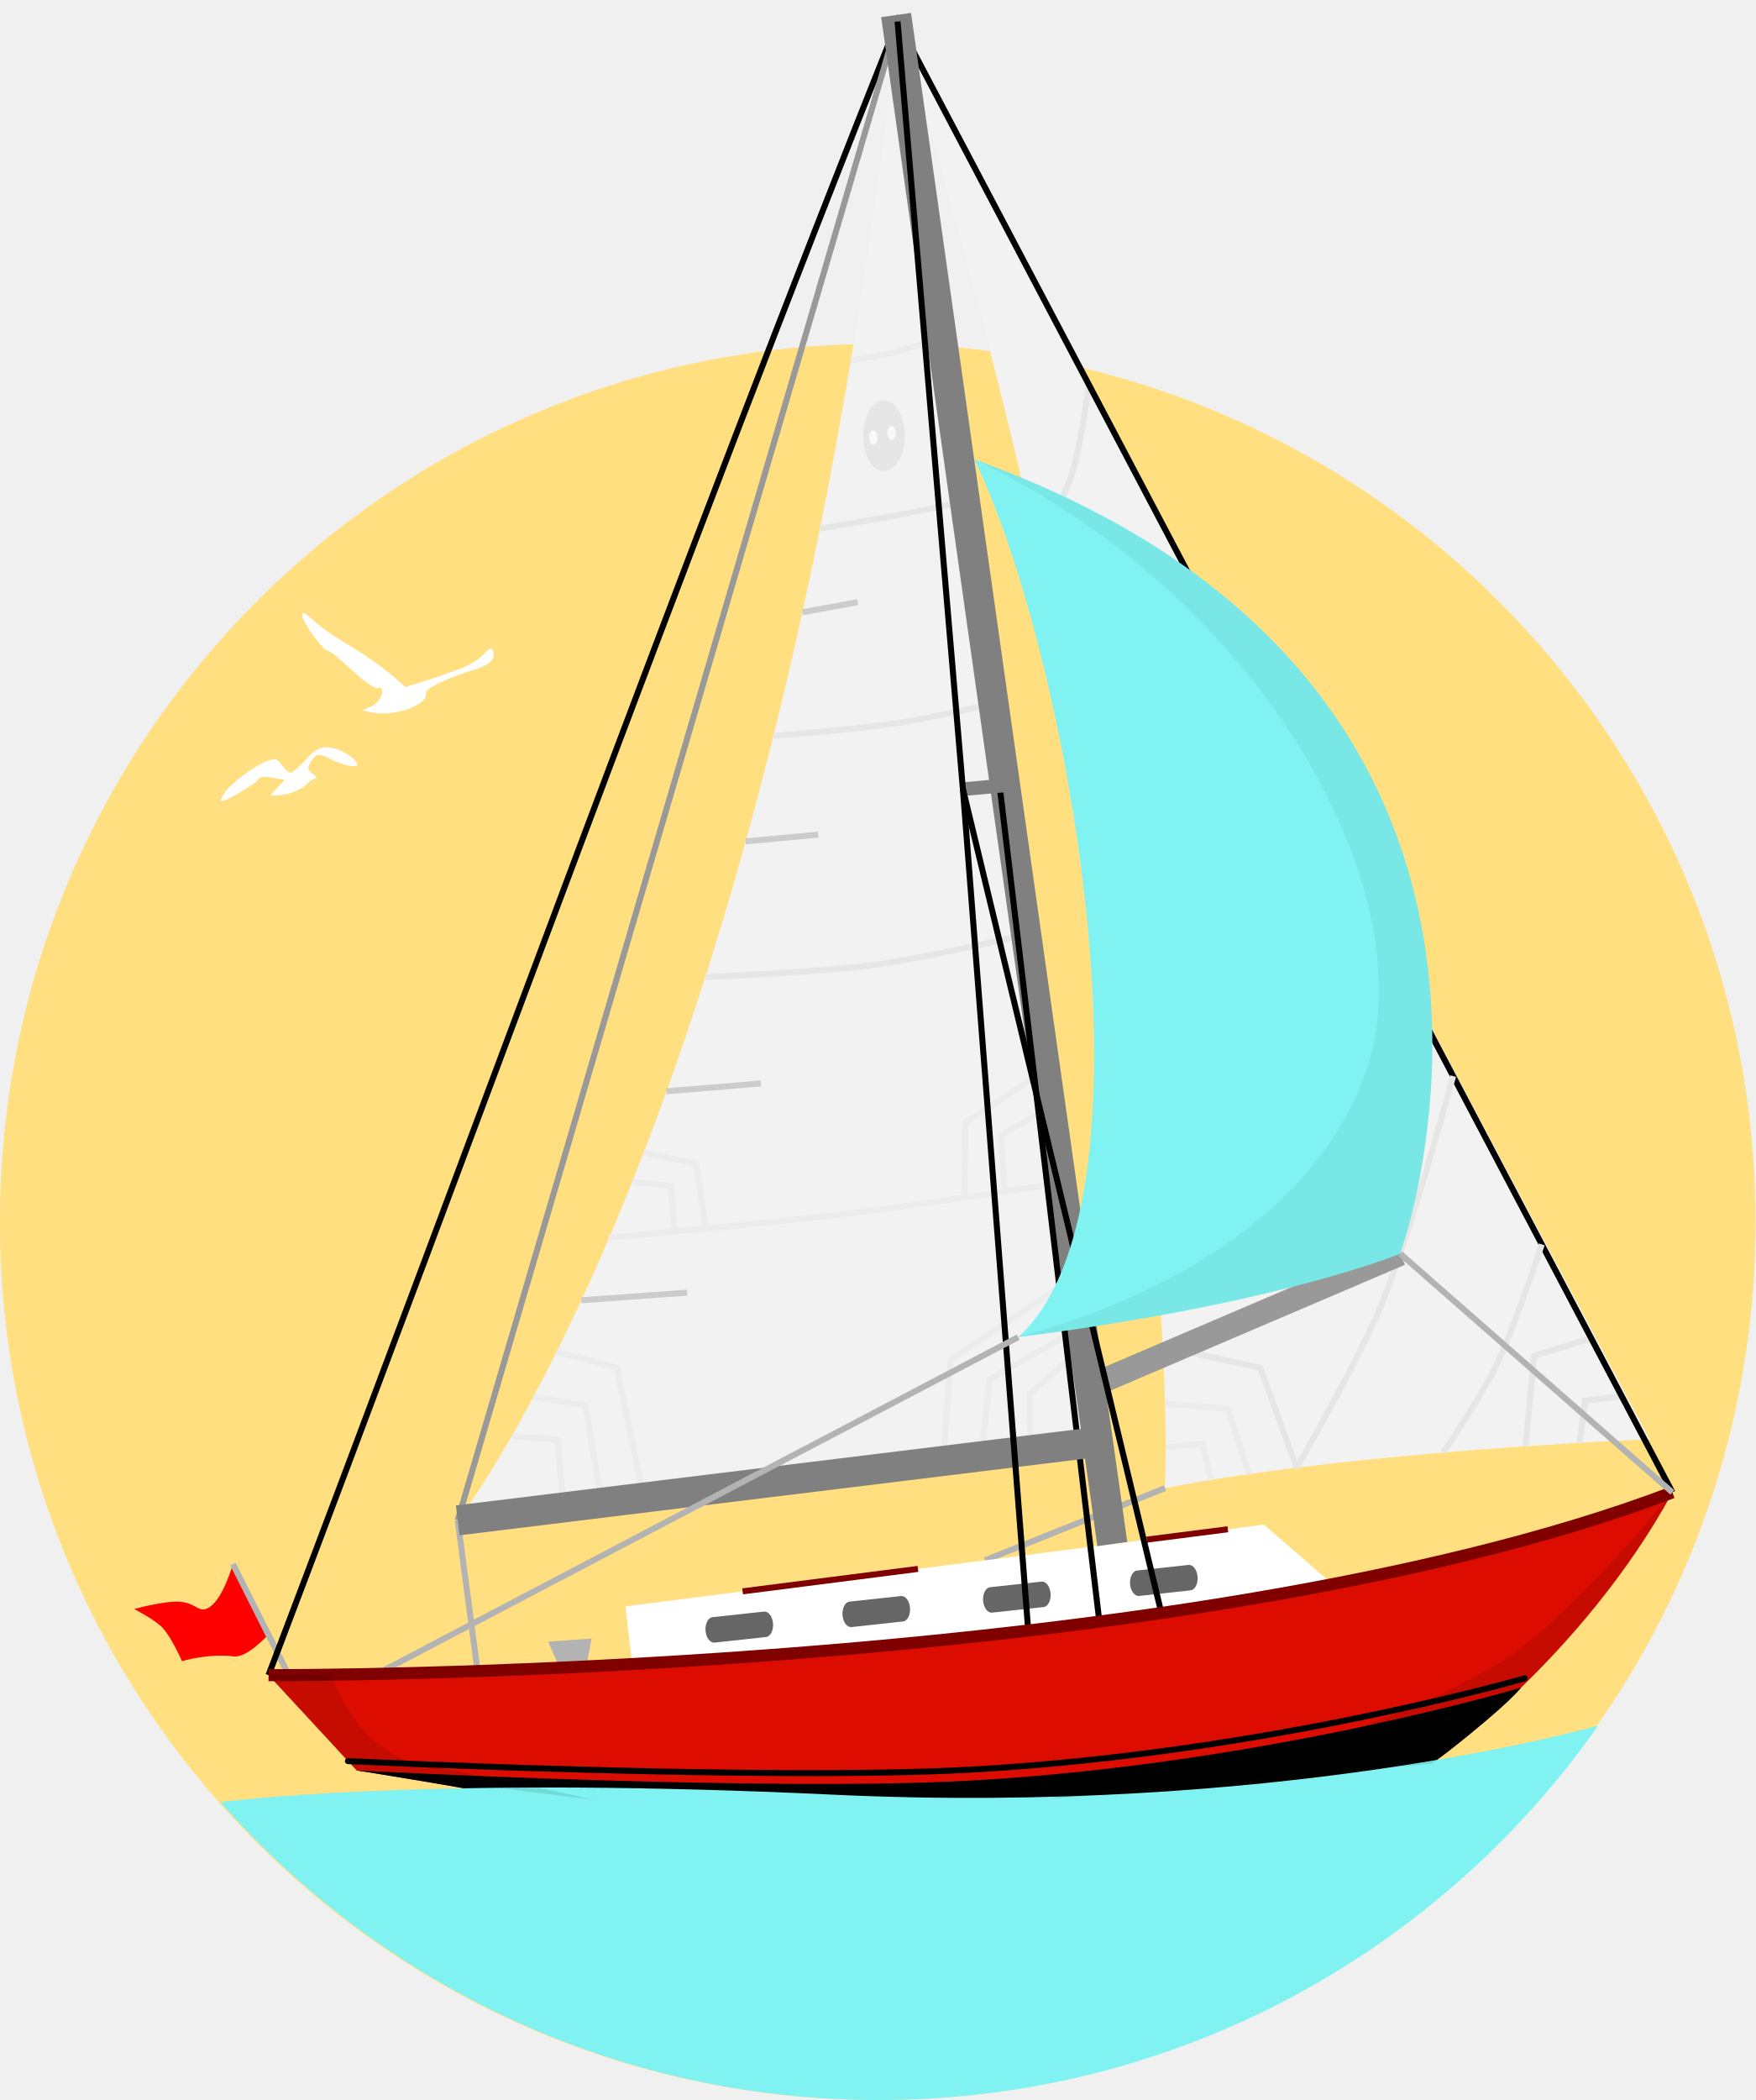
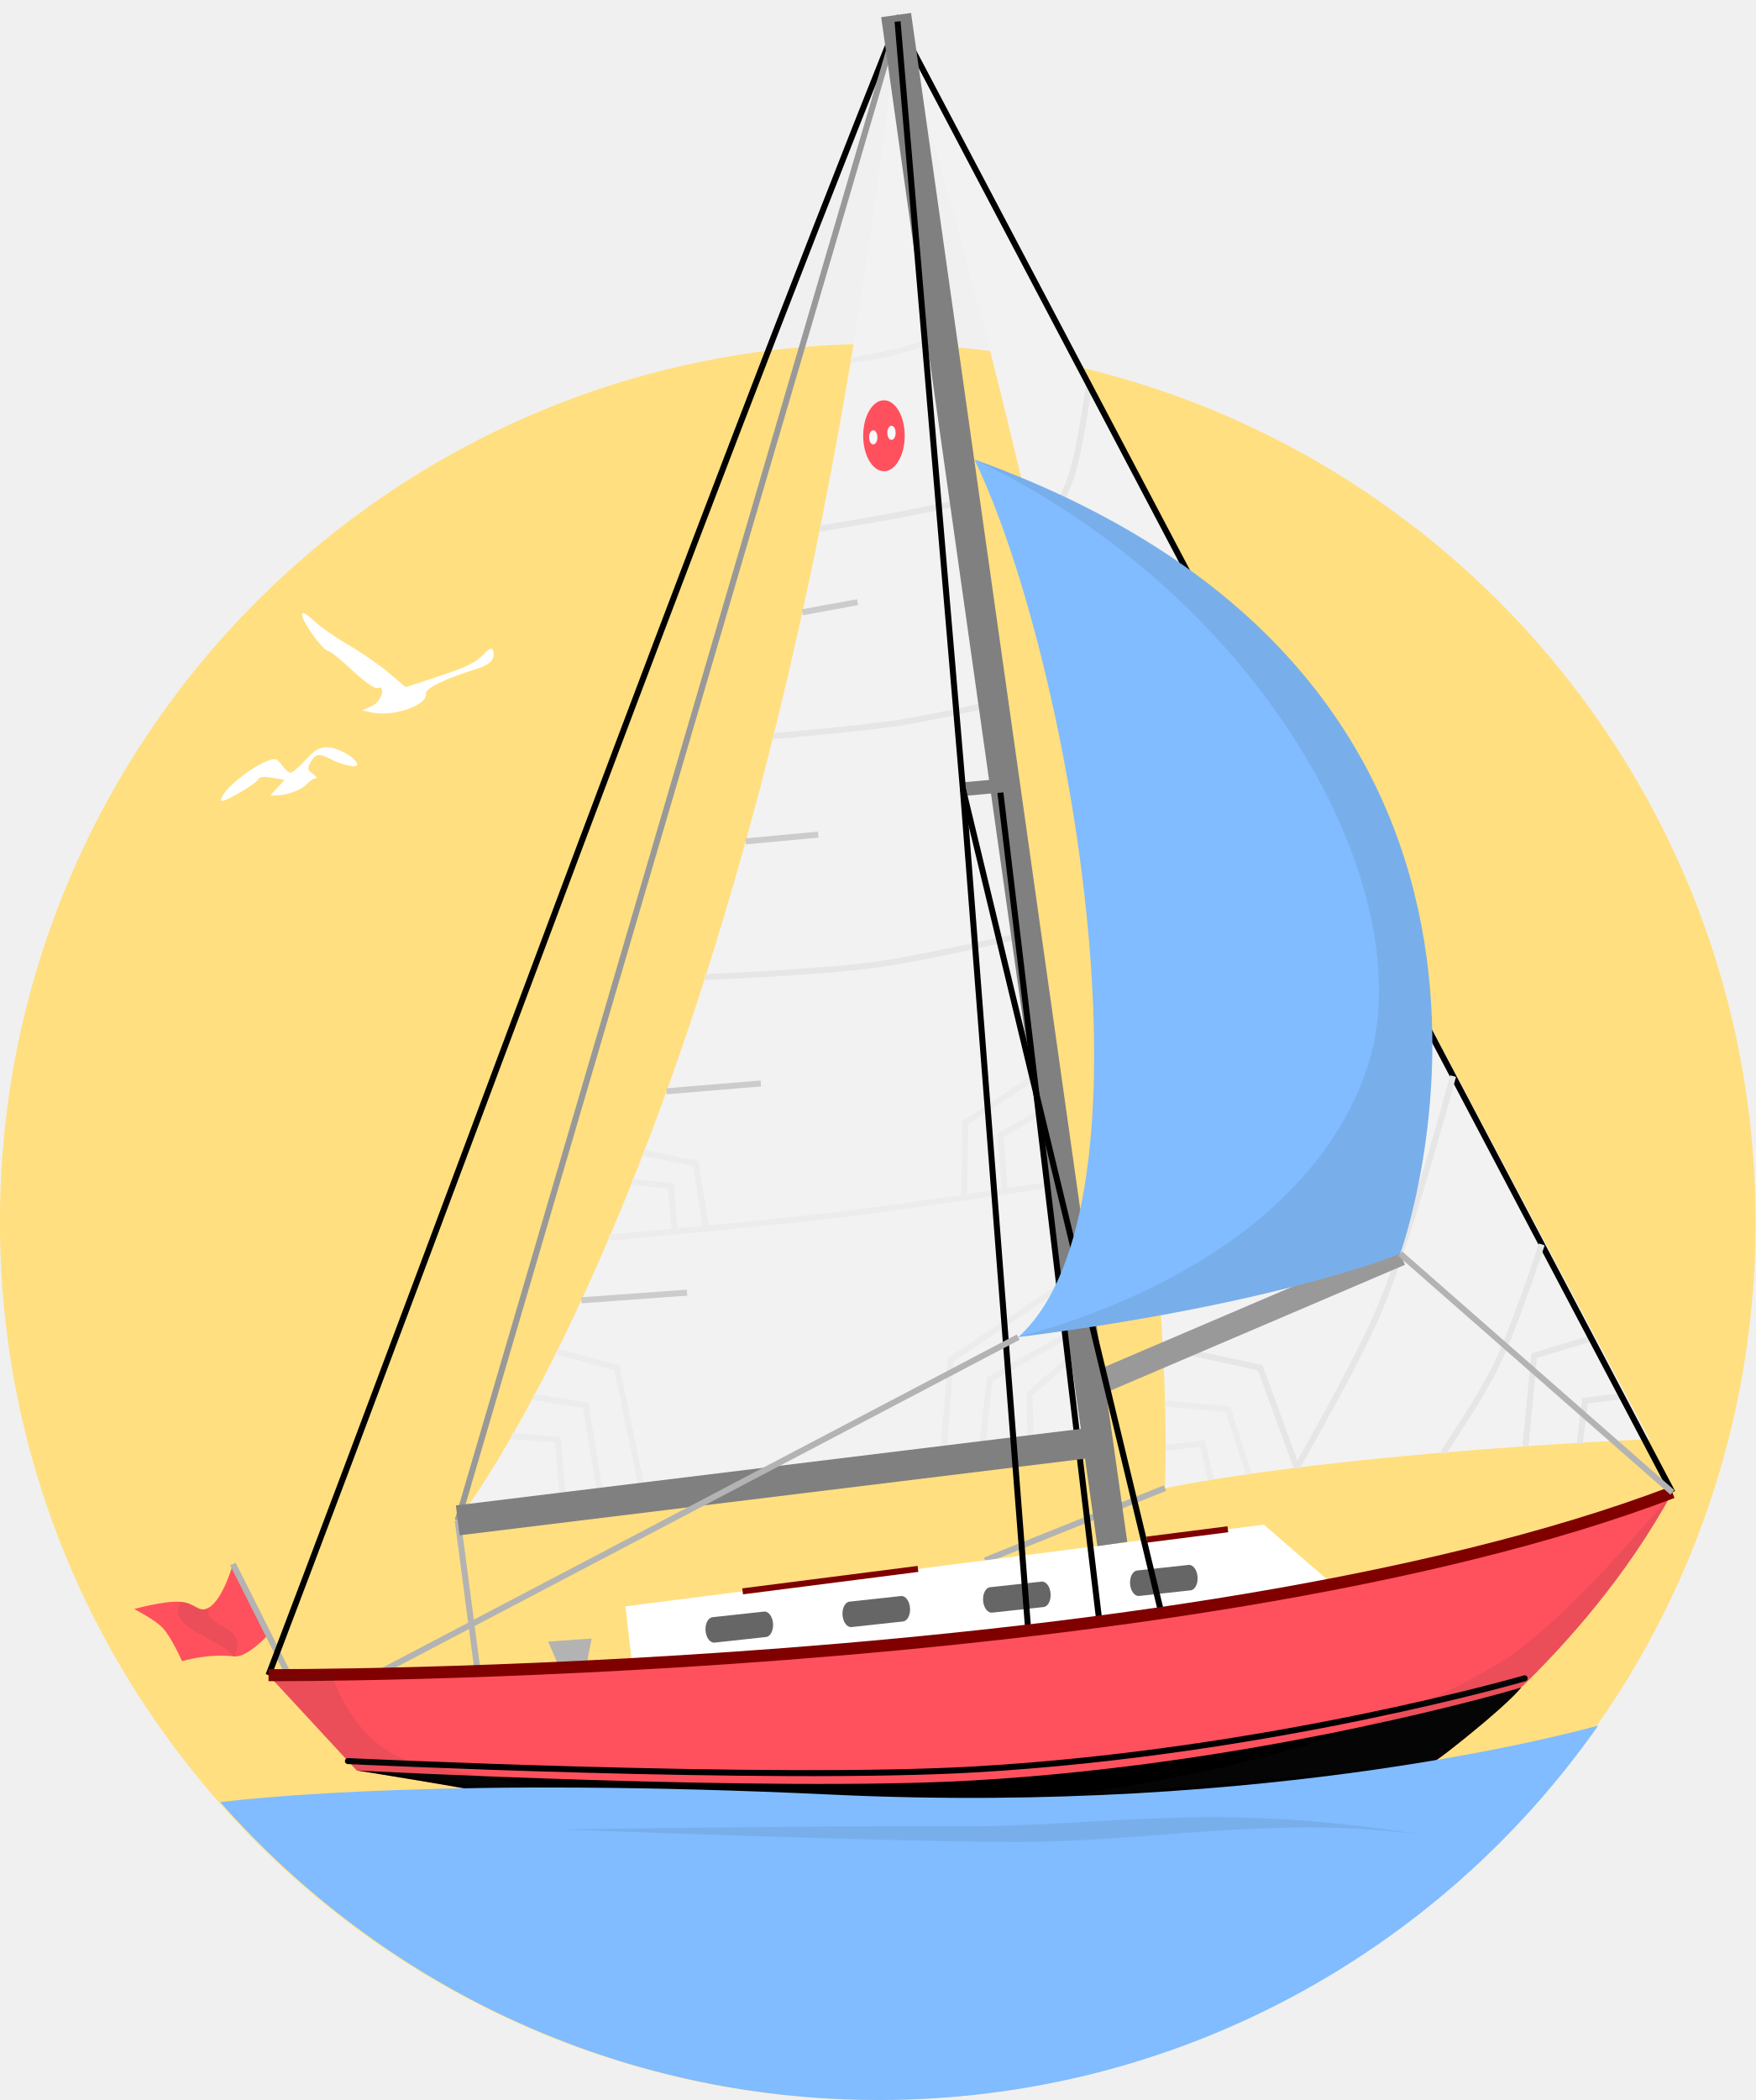
- <svg xmlns="http://www.w3.org/2000/svg" id="svg2985" height="348.78" width="291.66" version="1.1">
-   <path id="path2989" d="m291.65,202.95c0,80.539-65.29,145.83-145.83,145.83-80.539,0-145.83-65.29-145.83-145.83,0-80.539,65.29-145.83,145.83-145.83,80.539,0,145.83,65.29,145.83,145.83z" fill="#ffdf80" />
-   <path id="path2991" stroke-linejoin="miter" d="m193.54,247.15-29.888,11.997" stroke="#b3b3b3" stroke-linecap="butt" stroke-width="1px" fill="none" />
-   <path id="path2993" d="m104.97,276.08-1.07-9.29,106.07-13.57,10.714,9.286-51.957,21.734z" fill="#FFF" />
-   <path id="path2995" d="m59.251,294.05-14.634-15.829s151.43,0.714,233.21-30.357c-15.03,27.624-39.938,45.038-39.938,45.038s-57.556,32.968-84.649,22.166c-27.049-10.785-93.993-21.018-93.993-21.018z" fill="#dc0c00" />
-   <path id="path2997" d="m59.251,294.05s68.417,3.619,102.55,1.648c48.873-2.822,90.912-15.424,90.912-15.424s-1.855,2.601-12.187,10.659-60.186,34.938-87.279,24.135c-27.049-10.785-93.993-21.018-93.993-21.018z" fill="#000" />
-   <path id="path2999" d="m265.5,286.59c-2.839,0.803-53.978,14.94-127.31,11.469-62.972-2.981-95.855,0.544-101.59,1.25,26.723,30.318,65.815,49.469,109.41,49.469,49.424,0,93.126-24.577,119.5-62.188z" fill="#80f2f2" />
-   <path id="path3001" d="m149.11,3.574,124.92,235.46s-48.854,1.93-80.493,8.119c1.857-59.979-21.354-169.36-44.427-243.58z" fill="#f2f2f2" />
-   <path id="path3003" stroke-linejoin="miter" d="m269.41,231.89-6.082,0.735-0.879,7.003" stroke="#e6e6e6" stroke-linecap="butt" stroke-width="1px" fill="none" />
-   <path id="path3005" d="m22.291,267.24s4.995-1.405,7.667-1.204c2.671,0.2,3.019,2.006,4.794,0.927,2.338-1.421,3.94-7.2,3.94-7.2l5.922,11.672s-3.508,3.948-5.771,3.671c-4.36-0.532-8.605,0.794-8.605,0.794s-1.75-3.984-3.214-5.536c-1.298-1.375-4.732-3.125-4.732-3.125z" fill="#F00" />
-   <path id="path3007" stroke-linejoin="miter" d="m38.691,259.76,9.275,18.454" stroke="#b3b3b3" stroke-linecap="butt" stroke-width="1px" fill="none" />
-   <path id="path3009" stroke-linejoin="miter" d="m264.35,222.28-9.48,2.878-1.444,15.042" stroke="#e6e6e6" stroke-linecap="butt" stroke-width="1px" fill="none" />
-   <path id="path3011" stroke-linejoin="miter" d="m172.35,90.992s4.244-7.717,5.605-11.878c1.605-4.907,2.945-15.206,2.945-15.206" stroke="#e6e6e6" stroke-linecap="butt" stroke-width="1px" fill="none" />
-   <path id="path3013" stroke-linejoin="miter" d="m277.83,247.86-128.72-244.29c-36.584,91.551-69.667,183.1-104.5,274.65" stroke="#000" stroke-linecap="butt" stroke-width="1px" fill="none" />
-   <path id="path3015" d="m149.11,3.574c-19.97,181.53-73.07,248.94-73.07,248.94l107.8-13.19z" fill="#f2f2f2" />
-   <path id="path3017" stroke-linejoin="miter" d="m76.041,252.51,73.07-248.94" stroke="#999" stroke-linecap="butt" stroke-width="1px" fill="none" />
-   <path id="path3019" stroke-linejoin="miter" d="m76.041,252.51,3.291,25.037" stroke="#b3b3b3" stroke-linecap="butt" stroke-width="1px" fill="none" />
-   <path id="path3021" stroke-linejoin="miter" d="m193.68,240.45,6.109-0.714,1.359,6.052" stroke="#ececec" stroke-linecap="butt" stroke-width="1px" fill="none" />
-   <path id="path3023" stroke-linejoin="miter" d="m193.67,233.12,10.323,0.9,3.469,10.799" stroke="#ececec" stroke-linecap="butt" stroke-width="1px" fill="none" />
-   <path id="path3025" stroke-linejoin="miter" d="m193.34,223.66,16.02,3.513,6.057,16.581" stroke="#e6e6e6" stroke-linecap="butt" stroke-width="1px" fill="none" />
-   <path id="path3027" stroke-linejoin="miter" d="m215.42,243.76s10.115-17.514,13.97-26.832c5.104-12.336,12.009-38.209,12.009-38.209" stroke="#e6e6e6" stroke-linecap="butt" stroke-width="1px" fill="none" />
-   <path id="path3029" stroke-linejoin="miter" d="m180.8,230.36,51.818-22.139" stroke="#999" stroke-linecap="butt" stroke-dasharray="none" stroke-miterlimit="4" stroke-width="4" fill="none" />
-   <path id="path3031" stroke-linejoin="miter" d="m85.021,238.5,7.633,0.612,0.954,11.244" stroke="#ececec" stroke-linecap="butt" stroke-width="1px" fill="none" />
-   <path id="path3033" stroke-linejoin="miter" d="m88.601,232.02,8.689,1.384,2.666,16.181" stroke="#ececec" stroke-linecap="butt" stroke-width="1px" fill="none" />
-   <path id="path3035" stroke-linejoin="miter" d="m92.481,224.48,9.986,2.67,4.479,21.575" stroke="#ececec" stroke-linecap="butt" stroke-width="1px" fill="none" />
-   <path id="path3037" stroke-linejoin="miter" d="m171.21,240.86-0.175-9.319,6.414-5.648" stroke="#ececec" stroke-linecap="butt" stroke-width="1px" fill="none" />
-   <path id="path3039" stroke-linejoin="miter" d="m162.99,241.87,1.427-12.813,14.147-7.975" stroke="#ececec" stroke-linecap="butt" stroke-width="1px" fill="none" />
-   <path id="path3041" stroke-linejoin="miter" d="m156.64,242.64,1.298-16.791,19.83-13.276" stroke="#ececec" stroke-linecap="butt" stroke-width="1px" fill="none" />
-   <path id="path3043" stroke-linejoin="miter" d="m166.91,197.89-0.666-9.378,8.285-4.65" stroke="#ececec" stroke-linecap="butt" stroke-width="1px" fill="none" />
-   <path id="path3045" stroke-linejoin="miter" d="m101.19,205.55s25.808-2.301,38.666-3.859c11.405-1.382,34.121-4.869,34.121-4.869" stroke="#ececec" stroke-linecap="butt" stroke-width="1px" fill="none" />
-   <path id="path3047" stroke-linejoin="miter" d="m117.16,162.27s18.84-0.758,28.168-2.026c8.469-1.152,25.137-5.057,25.137-5.057" stroke="#e6e6e6" stroke-linecap="butt" stroke-width="1px" fill="none" />
-   <path id="path3049" stroke-linejoin="miter" d="m128.48,122.24s13.914-1.125,20.807-2.182c5.297-0.812,15.756-3.192,15.756-3.192" stroke="#e6e6e6" stroke-linecap="butt" stroke-width="1px" fill="none" />
-   <path id="path3051" stroke-linejoin="miter" d="m141.36,59.854s4.881-0.762,7.276-1.355c2.647-0.655,7.812-2.426,7.812-2.426" stroke="#ececec" stroke-linecap="butt" stroke-width="1px" fill="none" />
-   <path id="path3053" stroke-linejoin="miter" d="m136.22,87.794s8.27-1.365,12.389-2.137c4.09-0.767,12.235-2.478,12.235-2.478" stroke="#e6e6e6" stroke-linecap="butt" stroke-width="1px" fill="none" />
-   <path id="path3055" stroke-linejoin="miter" d="m160.17,198.89,0.175-12.428,13.31-8.735" stroke="#ececec" stroke-linecap="butt" stroke-width="1px" fill="none" />
-   <path id="path3057" stroke-linejoin="miter" d="m184.79,256.44-35.92-253.94" stroke="#808080" stroke-linecap="butt" stroke-dasharray="none" stroke-miterlimit="4" stroke-width="5.01" fill="none" />
-   <path id="path3059" stroke-linejoin="miter" d="m166.04,130.36,16.596,138.97" stroke="#000" stroke-linecap="butt" stroke-width="1px" fill="none" />
-   <path id="path3061" stroke-linejoin="miter" d="m167.79,130.36-7.821,0.714" stroke="#808080" stroke-linecap="butt" stroke-dasharray="none" stroke-miterlimit="4" stroke-width="2.27" fill="none" />
-   <rect id="rect3063" ry="3.494" rx="1.339" transform="matrix(0.9941541,-0.10797,0.07899174,0.9968753,0,0)" height="4.236" width="11.276" y="279.83" x="166.44" fill="#666" />
-   <path id="path3065" stroke-linejoin="miter" d="m159.97,131.08,32.967,136.82" stroke="#000" stroke-linecap="butt" stroke-width="1px" fill="none" />
-   <path id="path3067" stroke-linejoin="miter" d="m180.26,239.75-104.22,12.76" stroke="#808080" stroke-linecap="butt" stroke-dasharray="none" stroke-miterlimit="4" stroke-width="5" fill="none" />
-   <rect id="rect3069" ry="3.494" rx="1.339" transform="matrix(0.9941541,-0.10797,0.07899174,0.9968753,0,0)" height="4.236" width="11.276" y="279.95" x="141.87" fill="#666" />
-   <path id="path3071" stroke-linejoin="miter" d="m149.11,3.574,10.856,127.51,10.851,139.73" stroke="#000" stroke-linecap="butt" stroke-width="1px" fill="none" />
-   <path id="path3073" stroke-linejoin="miter" d="m169.15,222.08-106.51,55.93" stroke="#b3b3b3" stroke-linecap="butt" stroke-width="1px" fill="none" />
-   <path id="path3075" d="m92.801,276.67-1.746-4.028,7.228-0.505-0.819,4.228z" fill="#b3b3b3" />
-   <path id="path3077" d="m44.611,278.22s151.43,0.714,233.21-30.357" stroke="#800000" stroke-miterlimit="4" stroke-dasharray="none" stroke-width="2" fill="none" />
-   <path id="path3079" stroke="#000" stroke-linecap="round" d="m57.801,292.49s70.086,3.352,104.22,1.381c48.873-2.822,91.269-15.129,91.269-15.129" fill="none" />
-   <path id="path3081" opacity="0.1" d="M248.65,276.47c11.72-6.94,29.18-28.61,29.18-28.61-15.03,27.624-39.938,45.038-39.938,45.038s-75.966,7.452-61.386,5.435c21.645-2.994,50.529-9.055,72.148-21.865z" fill="#000" />
-   <path id="path3083" d="m150.3,72.372c0,3.254-1.545,5.892-3.451,5.892s-3.451-2.638-3.451-5.892,1.545-5.892,3.451-5.892,3.451,2.638,3.451,5.892z" fill="#e6e6e6" />
-   <path id="path3085" d="m145.76,72.638c0,0.651-0.309,1.178-0.69,1.178s-0.69-0.527-0.69-1.178c0-0.651,0.309-1.178,0.69-1.178s0.69,0.527,0.69,1.178z" fill="#f9f9f9" />
-   <path id="path3087" d="m148.79,71.886c0,0.651-0.309,1.178-0.69,1.178s-0.69-0.527-0.69-1.178c0-0.651,0.309-1.178,0.69-1.178s0.69,0.527,0.69,1.178z" fill="#f9f9f9" />
-   <path id="path3089" stroke-linejoin="miter" d="m239.78,241.25s6.193-9.161,8.614-14.111c3.203-6.551,7.738-20.462,7.738-20.462" stroke="#e6e6e6" stroke-linecap="butt" stroke-width="1px" fill="none" />
-   <path id="path3091" stroke-linejoin="miter" d="m232.61,208.22,45.214,39.643" stroke="#b3b3b3" stroke-linecap="butt" stroke-width="1px" fill="none" />
-   <path id="path3093" d="m37.301,131.67c1.216-1.708,5.077-4.58,7.11-5.289,1.399-0.488,1.597-0.43,2.431,0.716,0.499,0.686,1.146,1.247,1.438,1.247,0.291,0,1.404-0.952,2.473-2.116,1.595-1.737,2.239-2.116,3.594-2.116,1.701,0,4.607,1.605,4.984,2.754,0.267,0.813-2.201,0.337-4.634-0.895-1.81-0.916-2.355-0.776-3.194,0.817-0.462,0.877-0.387,1.139,0.504,1.764,0.576,0.403,0.769,0.733,0.43,0.733-0.339,0-0.968,0.399-1.398,0.888-0.858,0.975-3.367,1.934-5.061,1.934h-1.083l1.198-1.293,1.198-1.293-2.029-0.346c-1.52-0.26-2.12-0.183-2.394,0.306-0.401,0.717-5.225,3.566-6.038,3.566-0.28,0-0.068-0.619,0.47-1.376z" fill="#FFF" />
-   <path id="path3095" d="m61.931,118.36-1.77-0.356,1.62-0.738c1.622-0.739,2.439-3.56,0.869-2.999-0.413,0.147-2.286-1.182-4.161-2.954-1.876-1.772-3.677-3.222-4.004-3.222-0.81,0-4.303-4.825-4.303-5.944,0-0.608,0.635-0.302,1.953,0.939,1.074,1.012,3.672,2.831,5.774,4.043s5.098,3.279,6.658,4.595l2.837,2.392,4.68-1.528c5.523-1.803,6.843-2.443,8.408-4.078,0.771-0.806,1.25-0.975,1.409-0.5,0.46,1.379-0.403,2.367-2.685,3.076-5.327,1.655-8.603,3.253-8.455,4.126,0.317,1.872-5.269,3.864-8.829,3.148z" fill="#FFF" />
-   <path id="path3097" stroke-linejoin="miter" d="m133.29,101.69,9.18-1.68" stroke="#CCC" stroke-linecap="butt" stroke-width="1px" fill="none" />
-   <path id="path3099" stroke-linejoin="miter" d="m123.87,139.74,12.063-1.121" stroke="#CCC" stroke-linecap="butt" stroke-width="1px" fill="none" />
-   <path id="path3101" stroke-linejoin="miter" d="m110.72,181.25,15.676-1.305" stroke="#CCC" stroke-linecap="butt" stroke-width="1px" fill="none" />
-   <path id="path3103" stroke-linejoin="miter" d="m96.571,215.96,17.566-1.271" stroke="#CCC" stroke-linecap="butt" stroke-width="1px" fill="none" />
-   <path id="path3105" stroke-linejoin="miter" d="m123.37,264.3,29.129-3.727" stroke="#800000" stroke-linecap="butt" stroke-width="1px" fill="none" />
-   <path id="path3107" stroke-linejoin="miter" d="m190.51,255.71,13.469-1.723" stroke="#800000" stroke-linecap="butt" stroke-width="1px" fill="none" />
-   <rect id="rect3109" ry="3.494" rx="1.339" transform="matrix(0.9941541,-0.10797,0.07899174,0.9968753,0,0)" height="4.236" width="11.276" y="279.92" x="95.491" fill="#666" />
-   <rect id="rect3111" ry="3.494" rx="1.339" transform="matrix(0.9941541,-0.10797,0.07899174,0.9968753,0,0)" height="4.236" width="11.276" y="279.81" x="118.39" fill="#666" />
-   <path id="path3113" stroke-linejoin="miter" d="m105.02,196.28,6.453,0.704,0.619,7.568" stroke="#ececec" stroke-linecap="butt" stroke-width="1px" fill="none" />
-   <path id="path3115" stroke-linejoin="miter" d="m106.91,191.48,8.675,1.754,1.716,10.823" stroke="#ececec" stroke-linecap="butt" stroke-width="1px" fill="none" />
-   <path id="path3117" d="m169.15,222.08c24.128-21.615,9.092-111.71-7.261-145.76,104.98,37.822,70.72,131.9,70.72,131.9s-20.024,8.349-63.459,13.855z" fill="#80f2f2" />
-   <path id="path3119" opacity="0.1" d="m69.942,293.01c18.235,3.463,28.793,5.929,28.793,5.929l-39.481-4.89-14.644-15.83,10.488-0.074s3.9,12.784,14.844,14.863z" fill="#000" />
-   <path id="path3121" opacity="0.05" d="m161.89,76.32c104.98,37.822,70.72,131.9,70.72,131.9s-20.024,8.349-63.459,13.855c-0.067-0.242,45.868-9.932,57.825-44.271,10.09-28.99-16.71-78.448-65.09-101.49z" fill="#000" />
+ <svg xmlns="http://www.w3.org/2000/svg" height="348.78" width="291.66" version="1.1">
+   <path fill="#ffdf80" d="m291.65,202.95c0,80.539-65.29,145.83-145.83,145.83-80.539,0-145.83-65.29-145.83-145.83,0-80.539,65.29-145.83,145.83-145.83,80.539,0,145.83,65.29,145.83,145.83z" />
+   <path stroke-linejoin="miter" d="m193.54,247.15-29.888,11.997" stroke="#b3b3b3" stroke-linecap="butt" stroke-width="1px" fill="none" />
+   <path fill="#FFF" d="m104.97,276.08-1.07-9.29,106.07-13.57,10.714,9.286-51.957,21.734z" />
+   <path fill="#ff515d" d="m59.251,294.05-14.634-15.829s151.43,0.714,233.21-30.357c-15.03,27.624-39.938,45.038-39.938,45.038s-57.556,32.968-84.649,22.166c-27.049-10.785-93.993-21.018-93.993-21.018z" />
+   <path fill="#000" d="m59.251,294.05s68.417,3.619,102.55,1.648c48.873-2.822,90.912-15.424,90.912-15.424s-1.855,2.601-12.187,10.659-60.186,34.938-87.279,24.135c-27.049-10.785-93.993-21.018-93.993-21.018z" />
+   <path fill="#f2f2f2" d="m149.11,3.574,124.92,235.46s-48.854,1.93-80.493,8.119c1.857-59.979-21.354-169.36-44.427-243.58z" />
+   <path stroke-linejoin="miter" d="m269.41,231.89-6.082,0.735-0.879,7.003" stroke="#e6e6e6" stroke-linecap="butt" stroke-width="1px" fill="none" />
+   <path fill="#ff515d" d="m22.291,267.24s4.995-1.405,7.667-1.204c2.671,0.2,3.019,2.006,4.794,0.927,2.338-1.421,3.94-7.2,3.94-7.2l5.922,11.672s-3.508,3.948-5.771,3.671c-4.36-0.532-8.605,0.794-8.605,0.794s-1.75-3.984-3.214-5.536c-1.298-1.375-4.732-3.125-4.732-3.125z" />
+   <path stroke-linejoin="miter" d="m38.691,259.76,9.275,18.454" stroke="#b3b3b3" stroke-linecap="butt" stroke-width="1px" fill="none" />
+   <path stroke-linejoin="miter" d="m264.35,222.28-9.48,2.878-1.444,15.042" stroke="#e6e6e6" stroke-linecap="butt" stroke-width="1px" fill="none" />
+   <path stroke-linejoin="miter" d="m172.35,90.992s4.244-7.717,5.605-11.878c1.605-4.907,2.945-15.206,2.945-15.206" stroke="#e6e6e6" stroke-linecap="butt" stroke-width="1px" fill="none" />
+   <path stroke-linejoin="miter" d="m277.83,247.86-128.72-244.29c-36.584,91.551-69.667,183.1-104.5,274.65" stroke="#000" stroke-linecap="butt" stroke-width="1px" fill="none" />
+   <path fill="#f2f2f2" d="m149.11,3.574c-19.97,181.53-73.07,248.94-73.07,248.94l107.8-13.19z" />
+   <path stroke-linejoin="miter" d="m76.041,252.51,73.07-248.94" stroke="#999" stroke-linecap="butt" stroke-width="1px" fill="none" />
+   <path stroke-linejoin="miter" d="m76.041,252.51,3.291,25.037" stroke="#b3b3b3" stroke-linecap="butt" stroke-width="1px" fill="none" />
+   <path stroke-linejoin="miter" d="m193.68,240.45,6.109-0.714,1.359,6.052" stroke="#ececec" stroke-linecap="butt" stroke-width="1px" fill="none" />
+   <path stroke-linejoin="miter" d="m193.67,233.12,10.323,0.9,3.469,10.799" stroke="#ececec" stroke-linecap="butt" stroke-width="1px" fill="none" />
+   <path stroke-linejoin="miter" d="m193.34,223.66,16.02,3.513,6.057,16.581" stroke="#e6e6e6" stroke-linecap="butt" stroke-width="1px" fill="none" />
+   <path stroke-linejoin="miter" d="m215.42,243.76s10.115-17.514,13.97-26.832c5.104-12.336,12.009-38.209,12.009-38.209" stroke="#e6e6e6" stroke-linecap="butt" stroke-width="1px" fill="none" />
+   <path stroke-linejoin="miter" d="m180.8,230.36,51.818-22.139" stroke="#999" stroke-linecap="butt" stroke-dasharray="none" stroke-miterlimit="4" stroke-width="4" fill="none" />
+   <path stroke-linejoin="miter" d="m85.021,238.5,7.633,0.612,0.954,11.244" stroke="#ececec" stroke-linecap="butt" stroke-width="1px" fill="none" />
+   <path stroke-linejoin="miter" d="m88.601,232.02,8.689,1.384,2.666,16.181" stroke="#ececec" stroke-linecap="butt" stroke-width="1px" fill="none" />
+   <path stroke-linejoin="miter" d="m92.481,224.48,9.986,2.67,4.479,21.575" stroke="#ececec" stroke-linecap="butt" stroke-width="1px" fill="none" />
+   <path stroke-linejoin="miter" d="m171.21,240.86-0.175-9.319,6.414-5.648" stroke="#ececec" stroke-linecap="butt" stroke-width="1px" fill="none" />
+   <path stroke-linejoin="miter" d="m162.99,241.87,1.427-12.813,14.147-7.975" stroke="#ececec" stroke-linecap="butt" stroke-width="1px" fill="none" />
+   <path stroke-linejoin="miter" d="m156.64,242.64,1.298-16.791,19.83-13.276" stroke="#ececec" stroke-linecap="butt" stroke-width="1px" fill="none" />
+   <path stroke-linejoin="miter" d="m166.91,197.89-0.666-9.378,8.285-4.65" stroke="#ececec" stroke-linecap="butt" stroke-width="1px" fill="none" />
+   <path stroke-linejoin="miter" d="m101.19,205.55s25.808-2.301,38.666-3.859c11.405-1.382,34.121-4.869,34.121-4.869" stroke="#ececec" stroke-linecap="butt" stroke-width="1px" fill="none" />
+   <path stroke-linejoin="miter" d="m117.16,162.27s18.84-0.758,28.168-2.026c8.469-1.152,25.137-5.057,25.137-5.057" stroke="#e6e6e6" stroke-linecap="butt" stroke-width="1px" fill="none" />
+   <path stroke-linejoin="miter" d="m128.48,122.24s13.914-1.125,20.807-2.182c5.297-0.812,15.756-3.192,15.756-3.192" stroke="#e6e6e6" stroke-linecap="butt" stroke-width="1px" fill="none" />
+   <path stroke-linejoin="miter" d="m141.36,59.854s4.881-0.762,7.276-1.355c2.647-0.655,7.812-2.426,7.812-2.426" stroke="#ececec" stroke-linecap="butt" stroke-width="1px" fill="none" />
+   <path stroke-linejoin="miter" d="m136.22,87.794s8.27-1.365,12.389-2.137c4.09-0.767,12.235-2.478,12.235-2.478" stroke="#e6e6e6" stroke-linecap="butt" stroke-width="1px" fill="none" />
+   <path stroke-linejoin="miter" d="m160.17,198.89,0.175-12.428,13.31-8.735" stroke="#ececec" stroke-linecap="butt" stroke-width="1px" fill="none" />
+   <path stroke-linejoin="miter" d="m184.79,256.44-35.92-253.94" stroke="#808080" stroke-linecap="butt" stroke-dasharray="none" stroke-miterlimit="4" stroke-width="5.01" fill="none" />
+   <path stroke-linejoin="miter" d="m166.04,130.36,16.596,138.97" stroke="#000" stroke-linecap="butt" stroke-width="1px" fill="none" />
+   <path stroke-linejoin="miter" d="m167.79,130.36-7.821,0.714" stroke="#808080" stroke-linecap="butt" stroke-dasharray="none" stroke-miterlimit="4" stroke-width="2.27" fill="none" />
+   <rect ry="3.494" rx="1.339" transform="matrix(0.9941541,-0.10797,0.07899174,0.9968753,0,0)" height="4.236" width="11.276" y="279.83" x="166.44" fill="#666" />
+   <path stroke-linejoin="miter" d="m159.97,131.08,32.967,136.82" stroke="#000" stroke-linecap="butt" stroke-width="1px" fill="none" />
+   <path stroke-linejoin="miter" d="m180.26,239.75-104.22,12.76" stroke="#808080" stroke-linecap="butt" stroke-dasharray="none" stroke-miterlimit="4" stroke-width="5" fill="none" />
+   <rect ry="3.494" rx="1.339" transform="matrix(0.9941541,-0.10797,0.07899174,0.9968753,0,0)" height="4.236" width="11.276" y="279.95" x="141.87" fill="#666" />
+   <path stroke-linejoin="miter" d="m149.11,3.574,10.856,127.51,10.851,139.73" stroke="#000" stroke-linecap="butt" stroke-width="1px" fill="none" />
+   <path stroke-linejoin="miter" d="m169.15,222.08-106.51,55.93" stroke="#b3b3b3" stroke-linecap="butt" stroke-width="1px" fill="none" />
+   <path fill="#b3b3b3" d="m92.801,276.67-1.746-4.028,7.228-0.505-0.819,4.228z" />
+   <path d="m44.611,278.22s151.43,0.714,233.21-30.357" stroke="#800000" stroke-dasharray="none" stroke-miterlimit="4" stroke-width="2" fill="none" />
+   <path d="m57.801,292.49s70.086,3.352,104.22,1.381c48.873-2.822,91.269-15.129,91.269-15.129" stroke="#000" stroke-linecap="round" fill="none" />
+   <path opacity="0.1" fill="#333" d="M248.65,276.47c11.72-6.94,29.18-28.61,29.18-28.61-15.03,27.624-39.938,45.038-39.938,45.038s-75.966,7.452-61.386,5.435c21.645-2.994,50.529-9.055,72.148-21.865z" />
+   <path fill="#ff515d" d="m150.3,72.372c0,3.254-1.545,5.892-3.451,5.892s-3.451-2.638-3.451-5.892,1.545-5.892,3.451-5.892,3.451,2.638,3.451,5.892z" />
+   <path fill="#f9f9f9" d="m145.76,72.638c0,0.651-0.309,1.178-0.69,1.178s-0.69-0.527-0.69-1.178c0-0.651,0.309-1.178,0.69-1.178s0.69,0.527,0.69,1.178z" />
+   <path fill="#f9f9f9" d="m148.79,71.886c0,0.651-0.309,1.178-0.69,1.178s-0.69-0.527-0.69-1.178c0-0.651,0.309-1.178,0.69-1.178s0.69,0.527,0.69,1.178z" />
+   <path stroke-linejoin="miter" d="m239.78,241.25s6.193-9.161,8.614-14.111c3.203-6.551,7.738-20.462,7.738-20.462" stroke="#e6e6e6" stroke-linecap="butt" stroke-width="1px" fill="none" />
+   <path stroke-linejoin="miter" d="m232.61,208.22,45.214,39.643" stroke="#b3b3b3" stroke-linecap="butt" stroke-width="1px" fill="none" />
+   <path fill="#FFF" d="m37.301,131.67c1.216-1.708,5.077-4.58,7.11-5.289,1.399-0.488,1.597-0.43,2.431,0.716,0.499,0.686,1.146,1.247,1.438,1.247,0.291,0,1.404-0.952,2.473-2.116,1.595-1.737,2.239-2.116,3.594-2.116,1.701,0,4.607,1.605,4.984,2.754,0.267,0.813-2.201,0.337-4.634-0.895-1.81-0.916-2.355-0.776-3.194,0.817-0.462,0.877-0.387,1.139,0.504,1.764,0.576,0.403,0.769,0.733,0.43,0.733-0.339,0-0.968,0.399-1.398,0.888-0.858,0.975-3.367,1.934-5.061,1.934h-1.083l1.198-1.293,1.198-1.293-2.029-0.346c-1.52-0.26-2.12-0.183-2.394,0.306-0.401,0.717-5.225,3.566-6.038,3.566-0.28,0-0.068-0.619,0.47-1.376z" />
+   <path fill="#FFF" d="m61.931,118.36-1.77-0.356,1.62-0.738c1.622-0.739,2.439-3.56,0.869-2.999-0.413,0.147-2.286-1.182-4.161-2.954-1.876-1.772-3.677-3.222-4.004-3.222-0.81,0-4.303-4.825-4.303-5.944,0-0.608,0.635-0.302,1.953,0.939,1.074,1.012,3.672,2.831,5.774,4.043s5.098,3.279,6.658,4.595l2.837,2.392,4.68-1.528c5.523-1.803,6.843-2.443,8.408-4.078,0.771-0.806,1.25-0.975,1.409-0.5,0.46,1.379-0.403,2.367-2.685,3.076-5.327,1.655-8.603,3.253-8.455,4.126,0.317,1.872-5.269,3.864-8.829,3.148z" />
+   <path stroke-linejoin="miter" d="m133.29,101.69,9.18-1.68" stroke="#CCC" stroke-linecap="butt" stroke-width="1px" fill="none" />
+   <path stroke-linejoin="miter" d="m123.87,139.74,12.063-1.121" stroke="#CCC" stroke-linecap="butt" stroke-width="1px" fill="none" />
+   <path stroke-linejoin="miter" d="m110.72,181.25,15.676-1.305" stroke="#CCC" stroke-linecap="butt" stroke-width="1px" fill="none" />
+   <path stroke-linejoin="miter" d="m96.571,215.96,17.566-1.271" stroke="#CCC" stroke-linecap="butt" stroke-width="1px" fill="none" />
+   <path stroke-linejoin="miter" d="m123.37,264.3,29.129-3.727" stroke="#800000" stroke-linecap="butt" stroke-width="1px" fill="none" />
+   <path stroke-linejoin="miter" d="m190.51,255.71,13.469-1.723" stroke="#800000" stroke-linecap="butt" stroke-width="1px" fill="none" />
+   <rect ry="3.494" rx="1.339" transform="matrix(0.9941541,-0.10797,0.07899174,0.9968753,0,0)" height="4.236" width="11.276" y="279.92" x="95.491" fill="#666" />
+   <rect ry="3.494" rx="1.339" transform="matrix(0.9941541,-0.10797,0.07899174,0.9968753,0,0)" height="4.236" width="11.276" y="279.81" x="118.39" fill="#666" />
+   <path stroke-linejoin="miter" d="m105.02,196.28,6.453,0.704,0.619,7.568" stroke="#ececec" stroke-linecap="butt" stroke-width="1px" fill="none" />
+   <path stroke-linejoin="miter" d="m106.91,191.48,8.675,1.754,1.716,10.823" stroke="#ececec" stroke-linecap="butt" stroke-width="1px" fill="none" />
+   <path fill="#80bcff" d="m169.15,222.08c24.128-21.615,9.092-111.71-7.261-145.76,104.98,37.822,70.72,131.9,70.72,131.9s-20.024,8.349-63.459,13.855z" />
+   <path opacity="0.1" fill="#333" d="m69.942,293.01c18.235,3.463,28.793,5.929,28.793,5.929l-39.481-4.89-14.644-15.83,10.488-0.074s3.9,12.784,14.844,14.863z" />
+   <path fill="#80bcff" d="m265.5,286.59c-2.839,0.803-53.978,14.94-127.31,11.469-62.972-2.981-95.855,0.544-101.59,1.25,26.723,30.318,65.815,49.469,109.41,49.469,49.424,0,93.126-24.577,119.5-62.188z" />
+   <path opacity="0.1" fill="#333" d="m161.89,76.32c104.98,37.822,70.72,131.9,70.72,131.9s-20.024,8.349-63.459,13.855c-0.067-0.242,45.868-9.932,57.825-44.271,10.09-28.99-16.71-78.448-65.09-101.49z" />
+   <path opacity="0.1" d="m29.958,266.04c2.671,0.2,3.019,2.006,4.794,0.927-1.471,3.361,6.984,2.763,4.091,8.143-3.193-3.498-11.234-4.729-8.885-9.07z" fill="#333" />
+   <path opacity="0.1" fill="#333" d="m93.529,303.84s49.455,1.928,74.196,2.09c23.167,0.152,44.549-4.716,69.494-1.045-36.543-5.952-52.595-1.412-78.899-1.567-21.597-0.127-64.791,0.523-64.791,0.523z" />
</svg>
